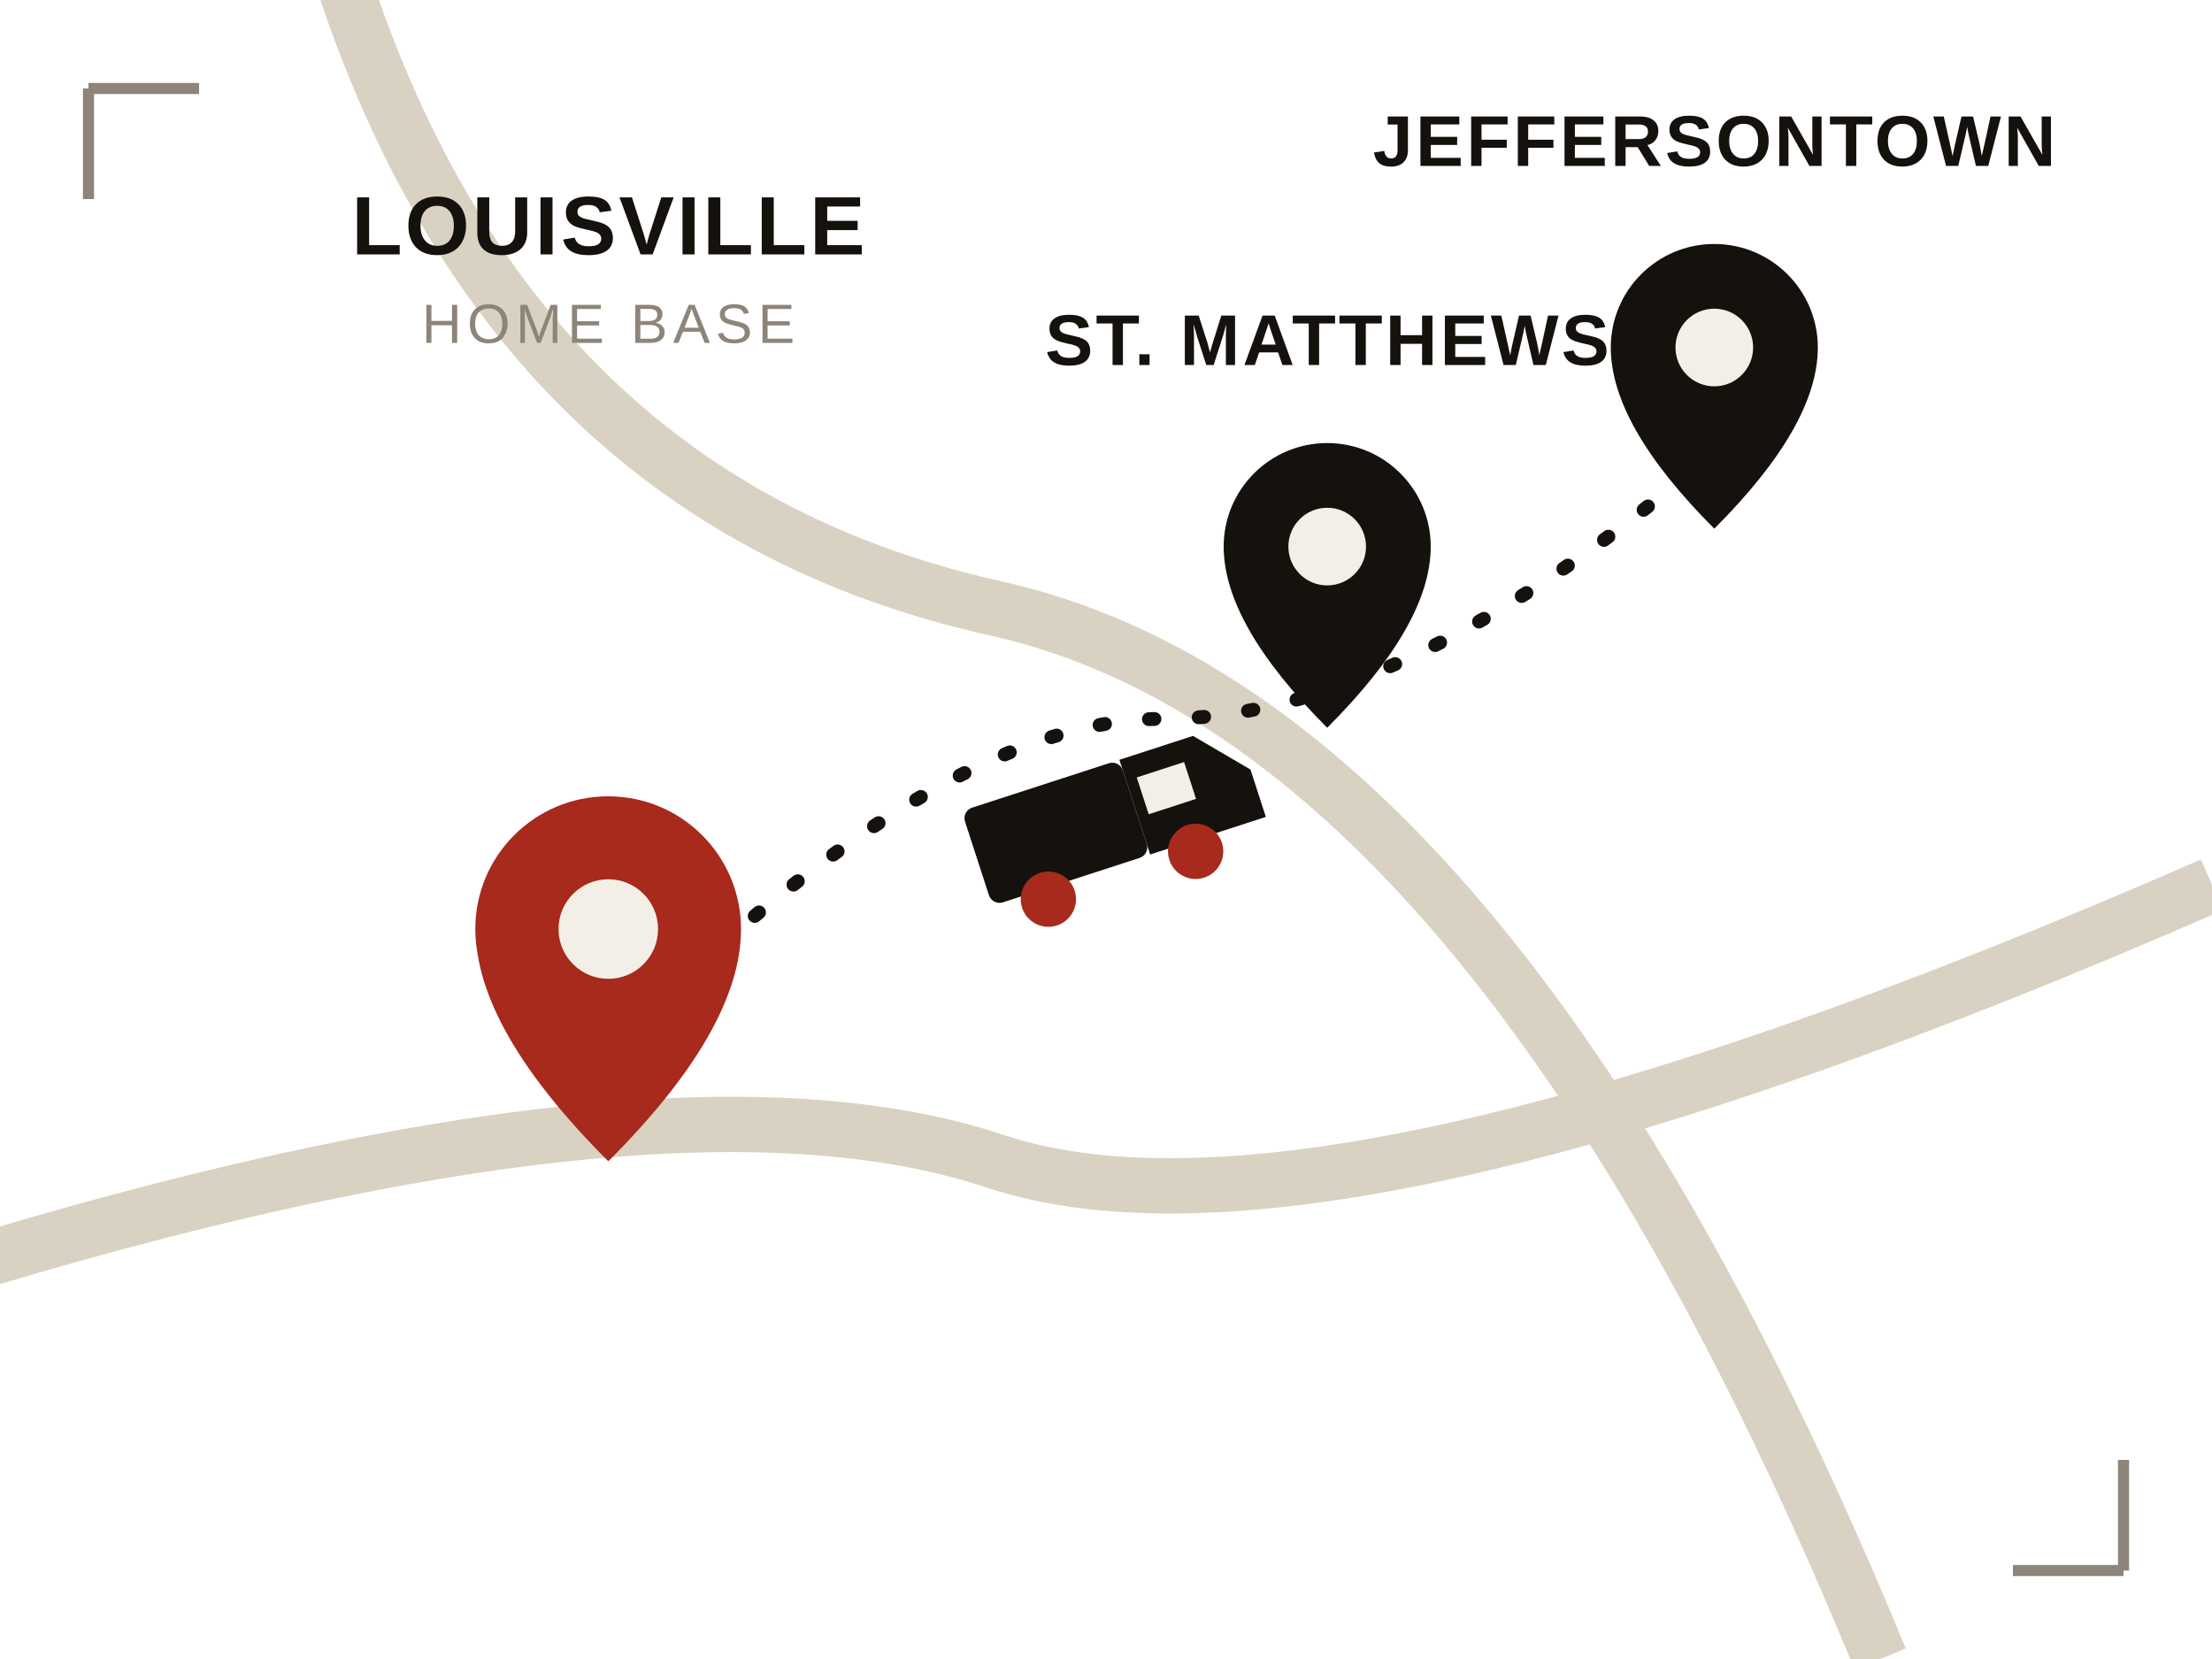
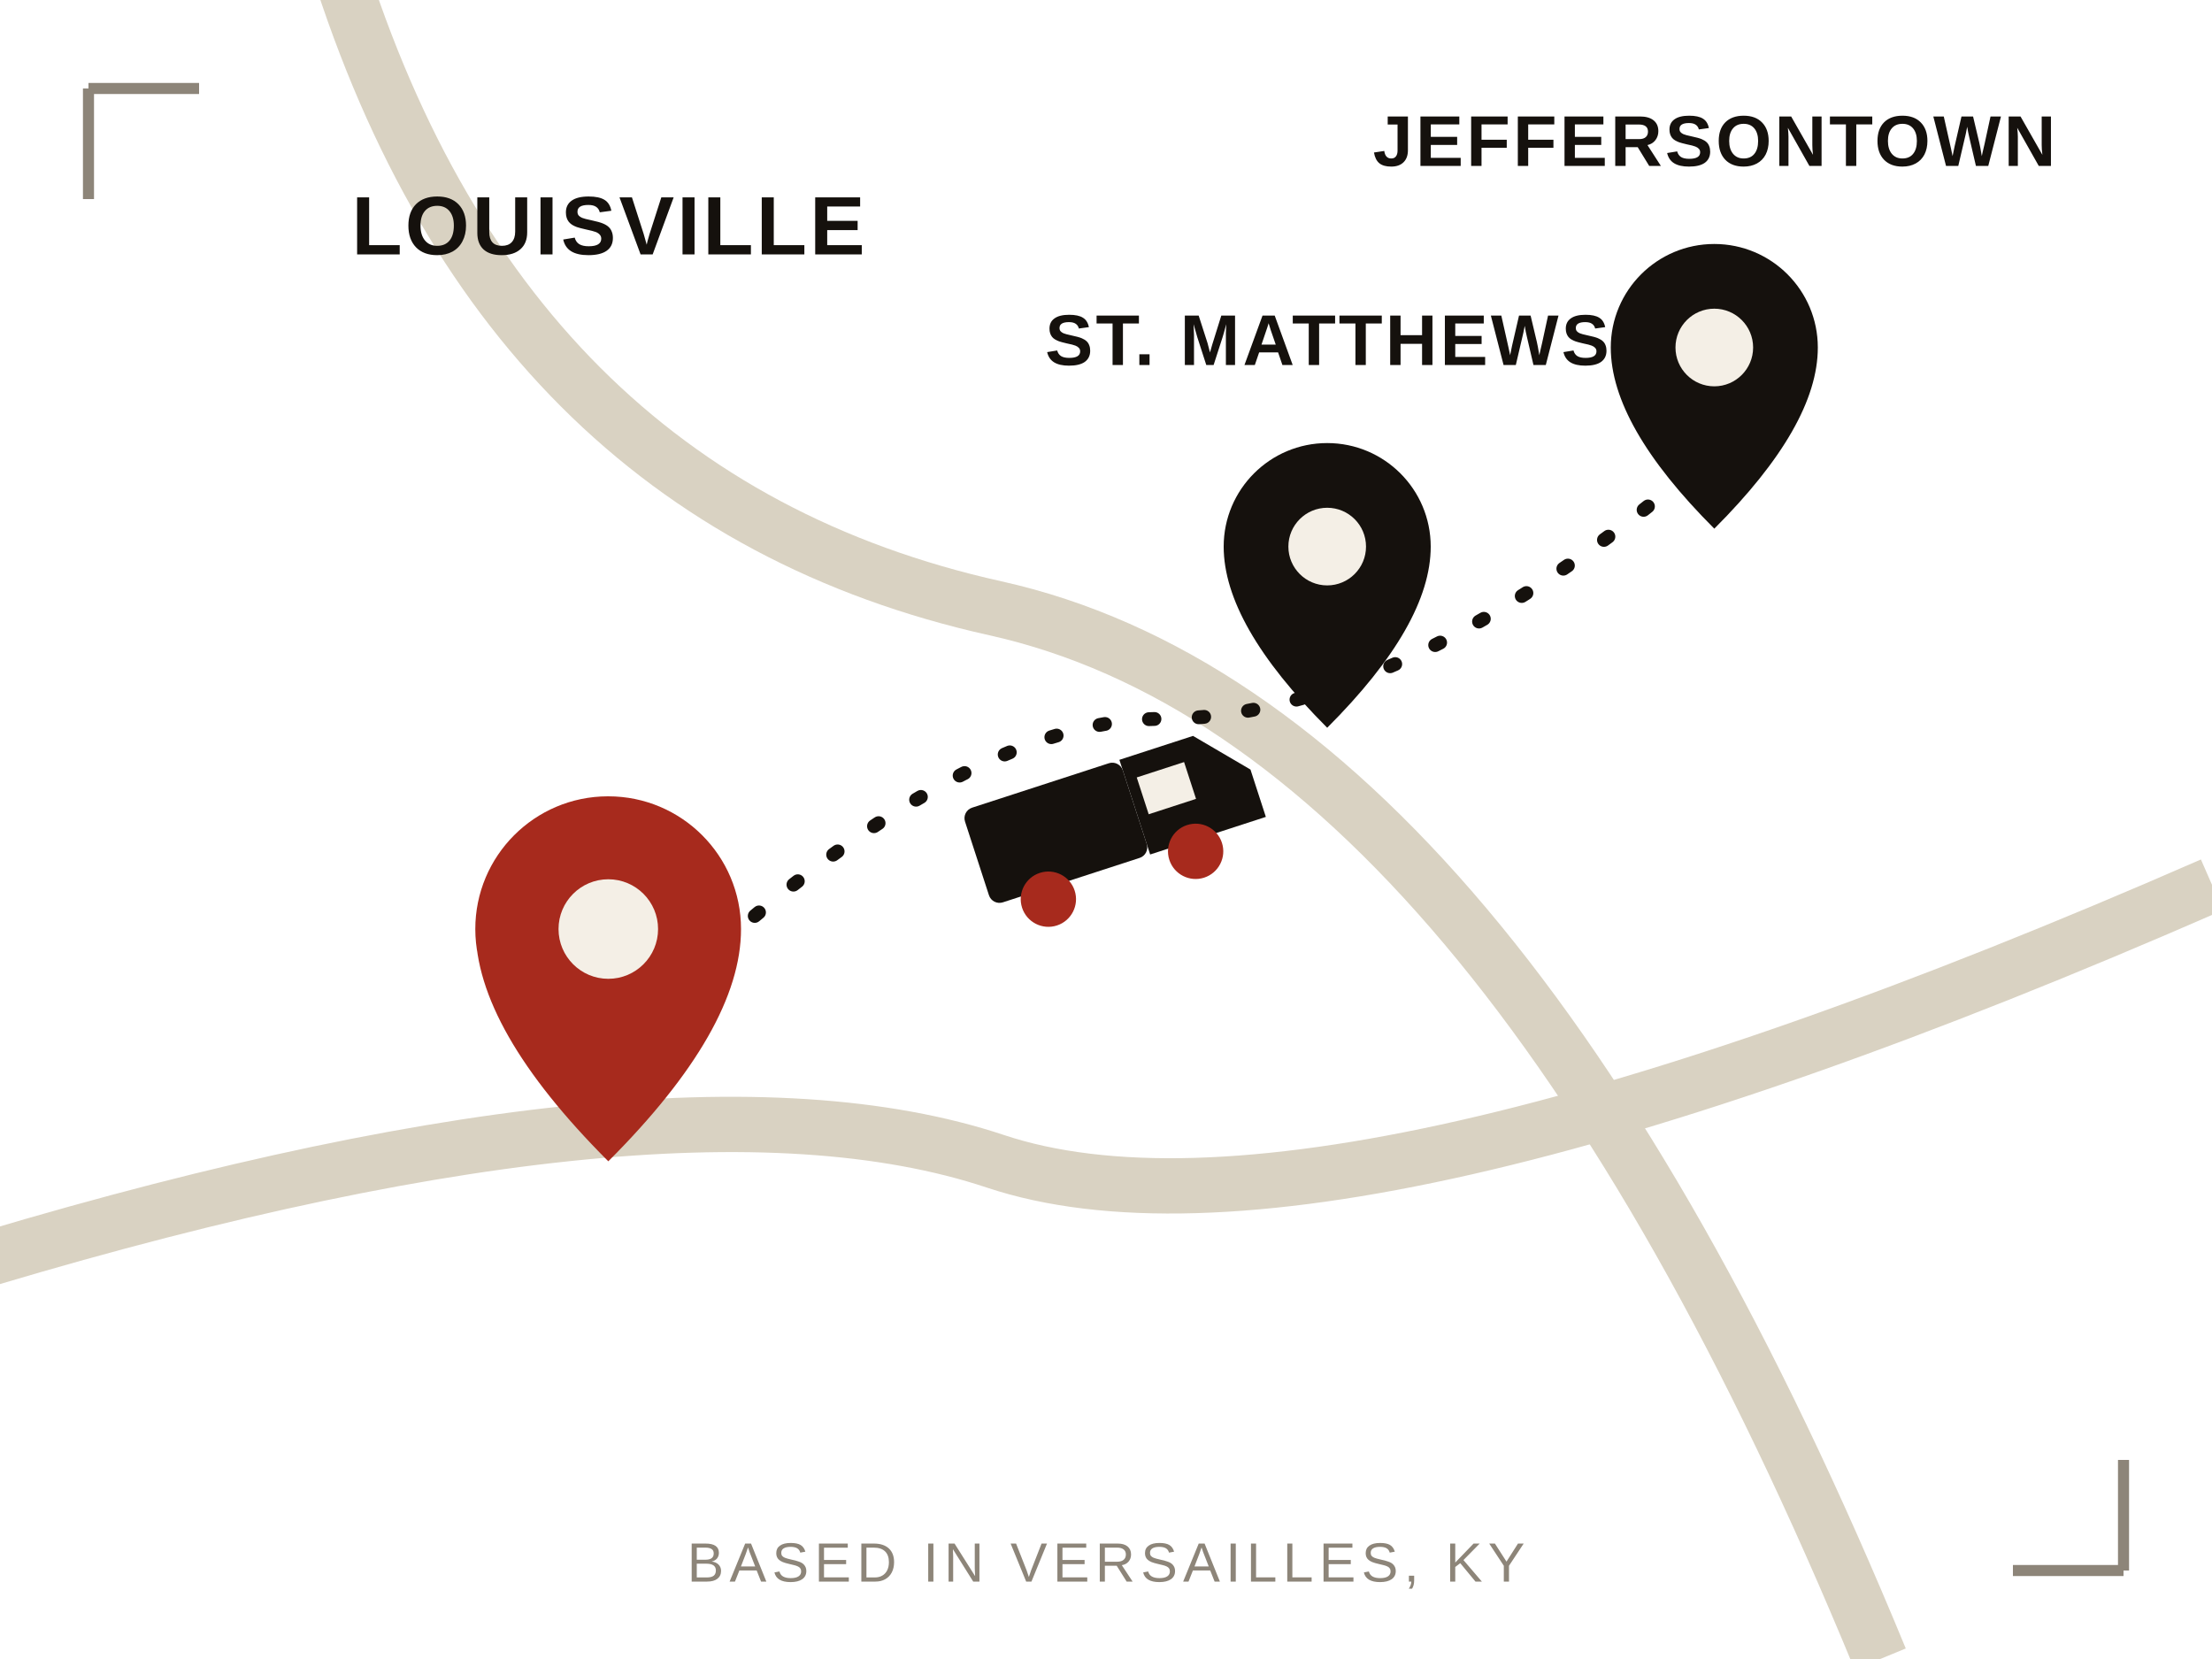
- <svg xmlns="http://www.w3.org/2000/svg" viewBox="0 0 400 300" role="img" aria-label="Illustrated map showing the service area across Louisville, St. Matthews, and Jeffersontown">
+ <svg xmlns="http://www.w3.org/2000/svg" viewBox="0 0 400 300" role="img" aria-label="Illustrated map showing the service area across Louisville, St. Matthews, and Jeffersontown. Business based in Versailles, Kentucky.">
  <path d="M-10 230 Q120 190 180 210 T400 160" fill="none" stroke="#d9d2c2" stroke-width="10" />
  <path d="M60 -10 Q90 90 180 110 T340 300" fill="none" stroke="#d9d2c2" stroke-width="10" />
  <path d="M110 190 Q170 130 210 130 T300 90" fill="none" stroke="#15110d" stroke-width="2.5" stroke-dasharray="1 8" stroke-linecap="round" />
  <g transform="translate(196,150) rotate(-18)">
    <rect x="-20" y="-10" width="30" height="18" rx="2" fill="#15110d" />
    <path d="M10 -10 h14 l8 9 v9 h-22Z" fill="#15110d" />
    <rect x="12" y="-6" width="9" height="7" fill="#f4efe6" />
    <circle cx="-10" cy="10" r="5" fill="#a72a1d" />
    <circle cx="18" cy="10" r="5" fill="#a72a1d" />
  </g>
  <g transform="translate(110,190)">
    <path d="M0 -46 a24 24 0 1 1 -0.1 0 Z M0-46 a24 24 0 0 1 24 24 q0 18-24 42 q-24-24-24-42 a24 24 0 0 1 24-24Z" fill="#a72a1d" />
    <circle cx="0" cy="-22" r="9" fill="#f4efe6" />
  </g>
  <text x="110" y="46" text-anchor="middle" font-family="Montserrat, Arial, sans-serif" font-weight="800" font-size="15" letter-spacing="0.5" fill="#15110d">LOUISVILLE</text>
-   <text x="110" y="62" text-anchor="middle" font-family="Arial, sans-serif" font-size="10" letter-spacing="1" fill="#8d8579">HOME BASE</text>
+   <text x="200" y="286" text-anchor="middle" font-family="Arial, sans-serif" font-size="10" letter-spacing="1" fill="#8d8579">BASED IN VERSAILLES, KY</text>
  <g transform="translate(240,116) scale(0.78)">
    <path d="M0-46 a24 24 0 0 1 24 24 q0 18-24 42 q-24-24-24-42 a24 24 0 0 1 24-24Z" fill="#15110d" />
    <circle cx="0" cy="-22" r="9" fill="#f4efe6" />
  </g>
  <text x="240" y="66" text-anchor="middle" font-family="Montserrat, Arial, sans-serif" font-weight="800" font-size="13" letter-spacing="0.5" fill="#15110d">ST. MATTHEWS</text>
  <g transform="translate(310,80) scale(0.78)">
    <path d="M0-46 a24 24 0 0 1 24 24 q0 18-24 42 q-24-24-24-42 a24 24 0 0 1 24-24Z" fill="#15110d" />
    <circle cx="0" cy="-22" r="9" fill="#f4efe6" />
  </g>
  <text x="310" y="30" text-anchor="middle" font-family="Montserrat, Arial, sans-serif" font-weight="800" font-size="13" letter-spacing="0.5" fill="#15110d">JEFFERSONTOWN</text>
  <path d="M16 16 h20 M16 16 v20" stroke="#8d8579" stroke-width="2" />
  <path d="M384 284 h-20 M384 284 v-20" stroke="#8d8579" stroke-width="2" />
</svg>
